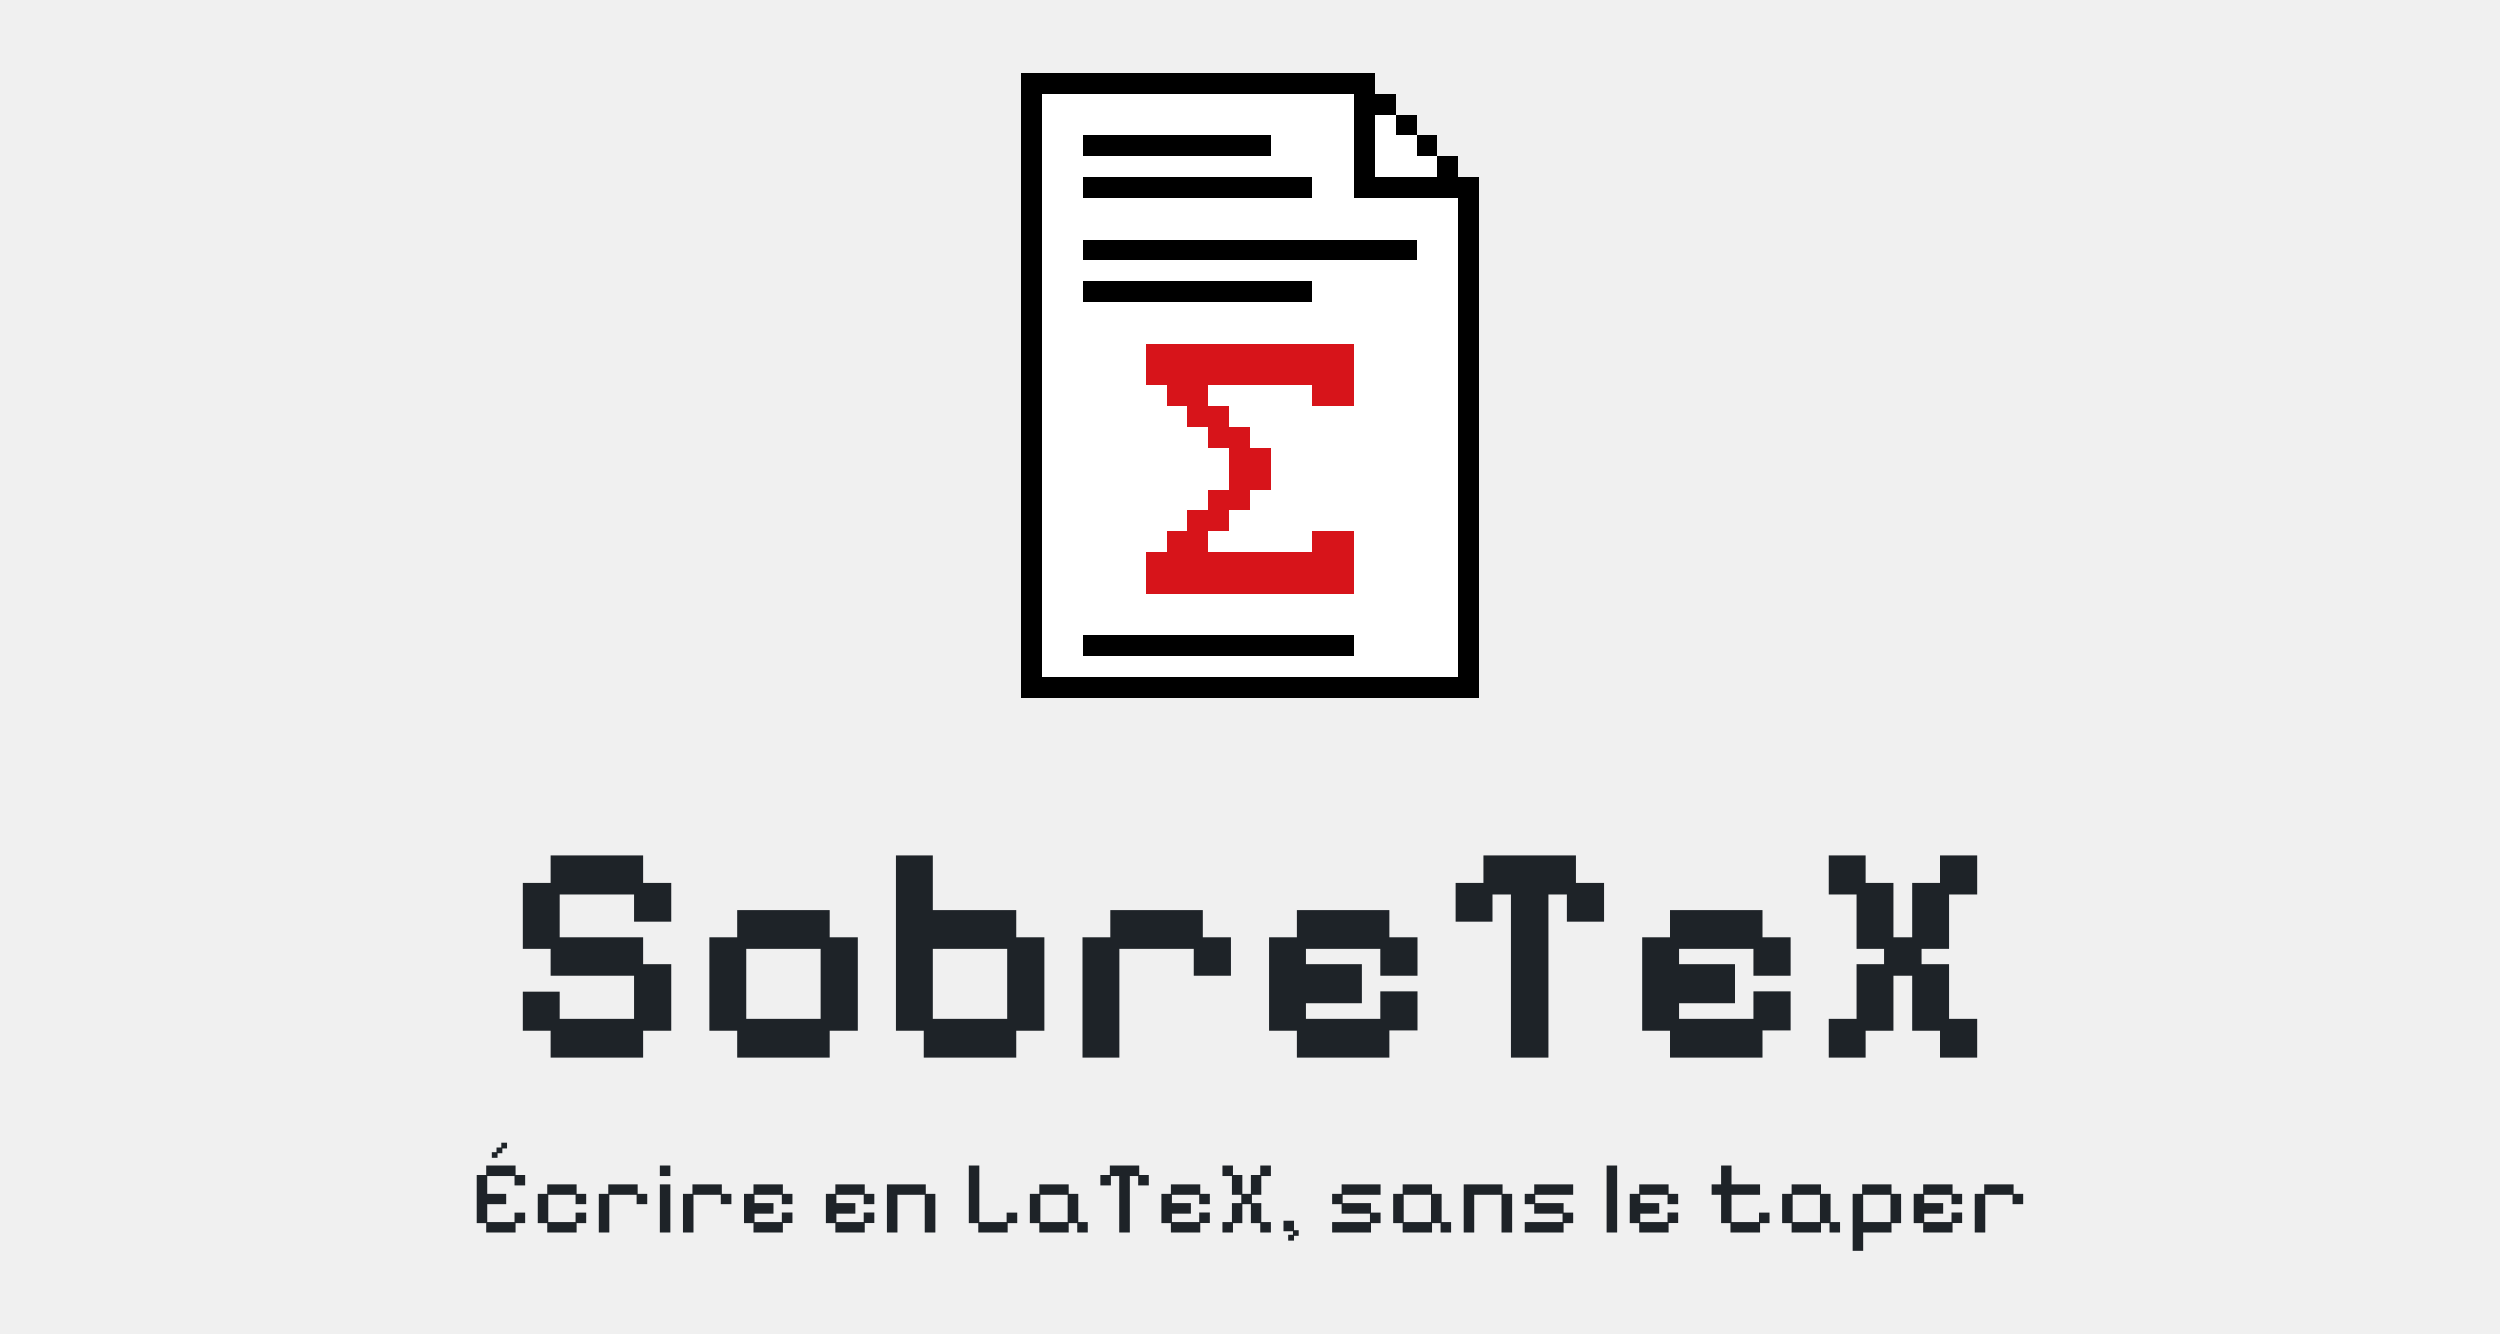
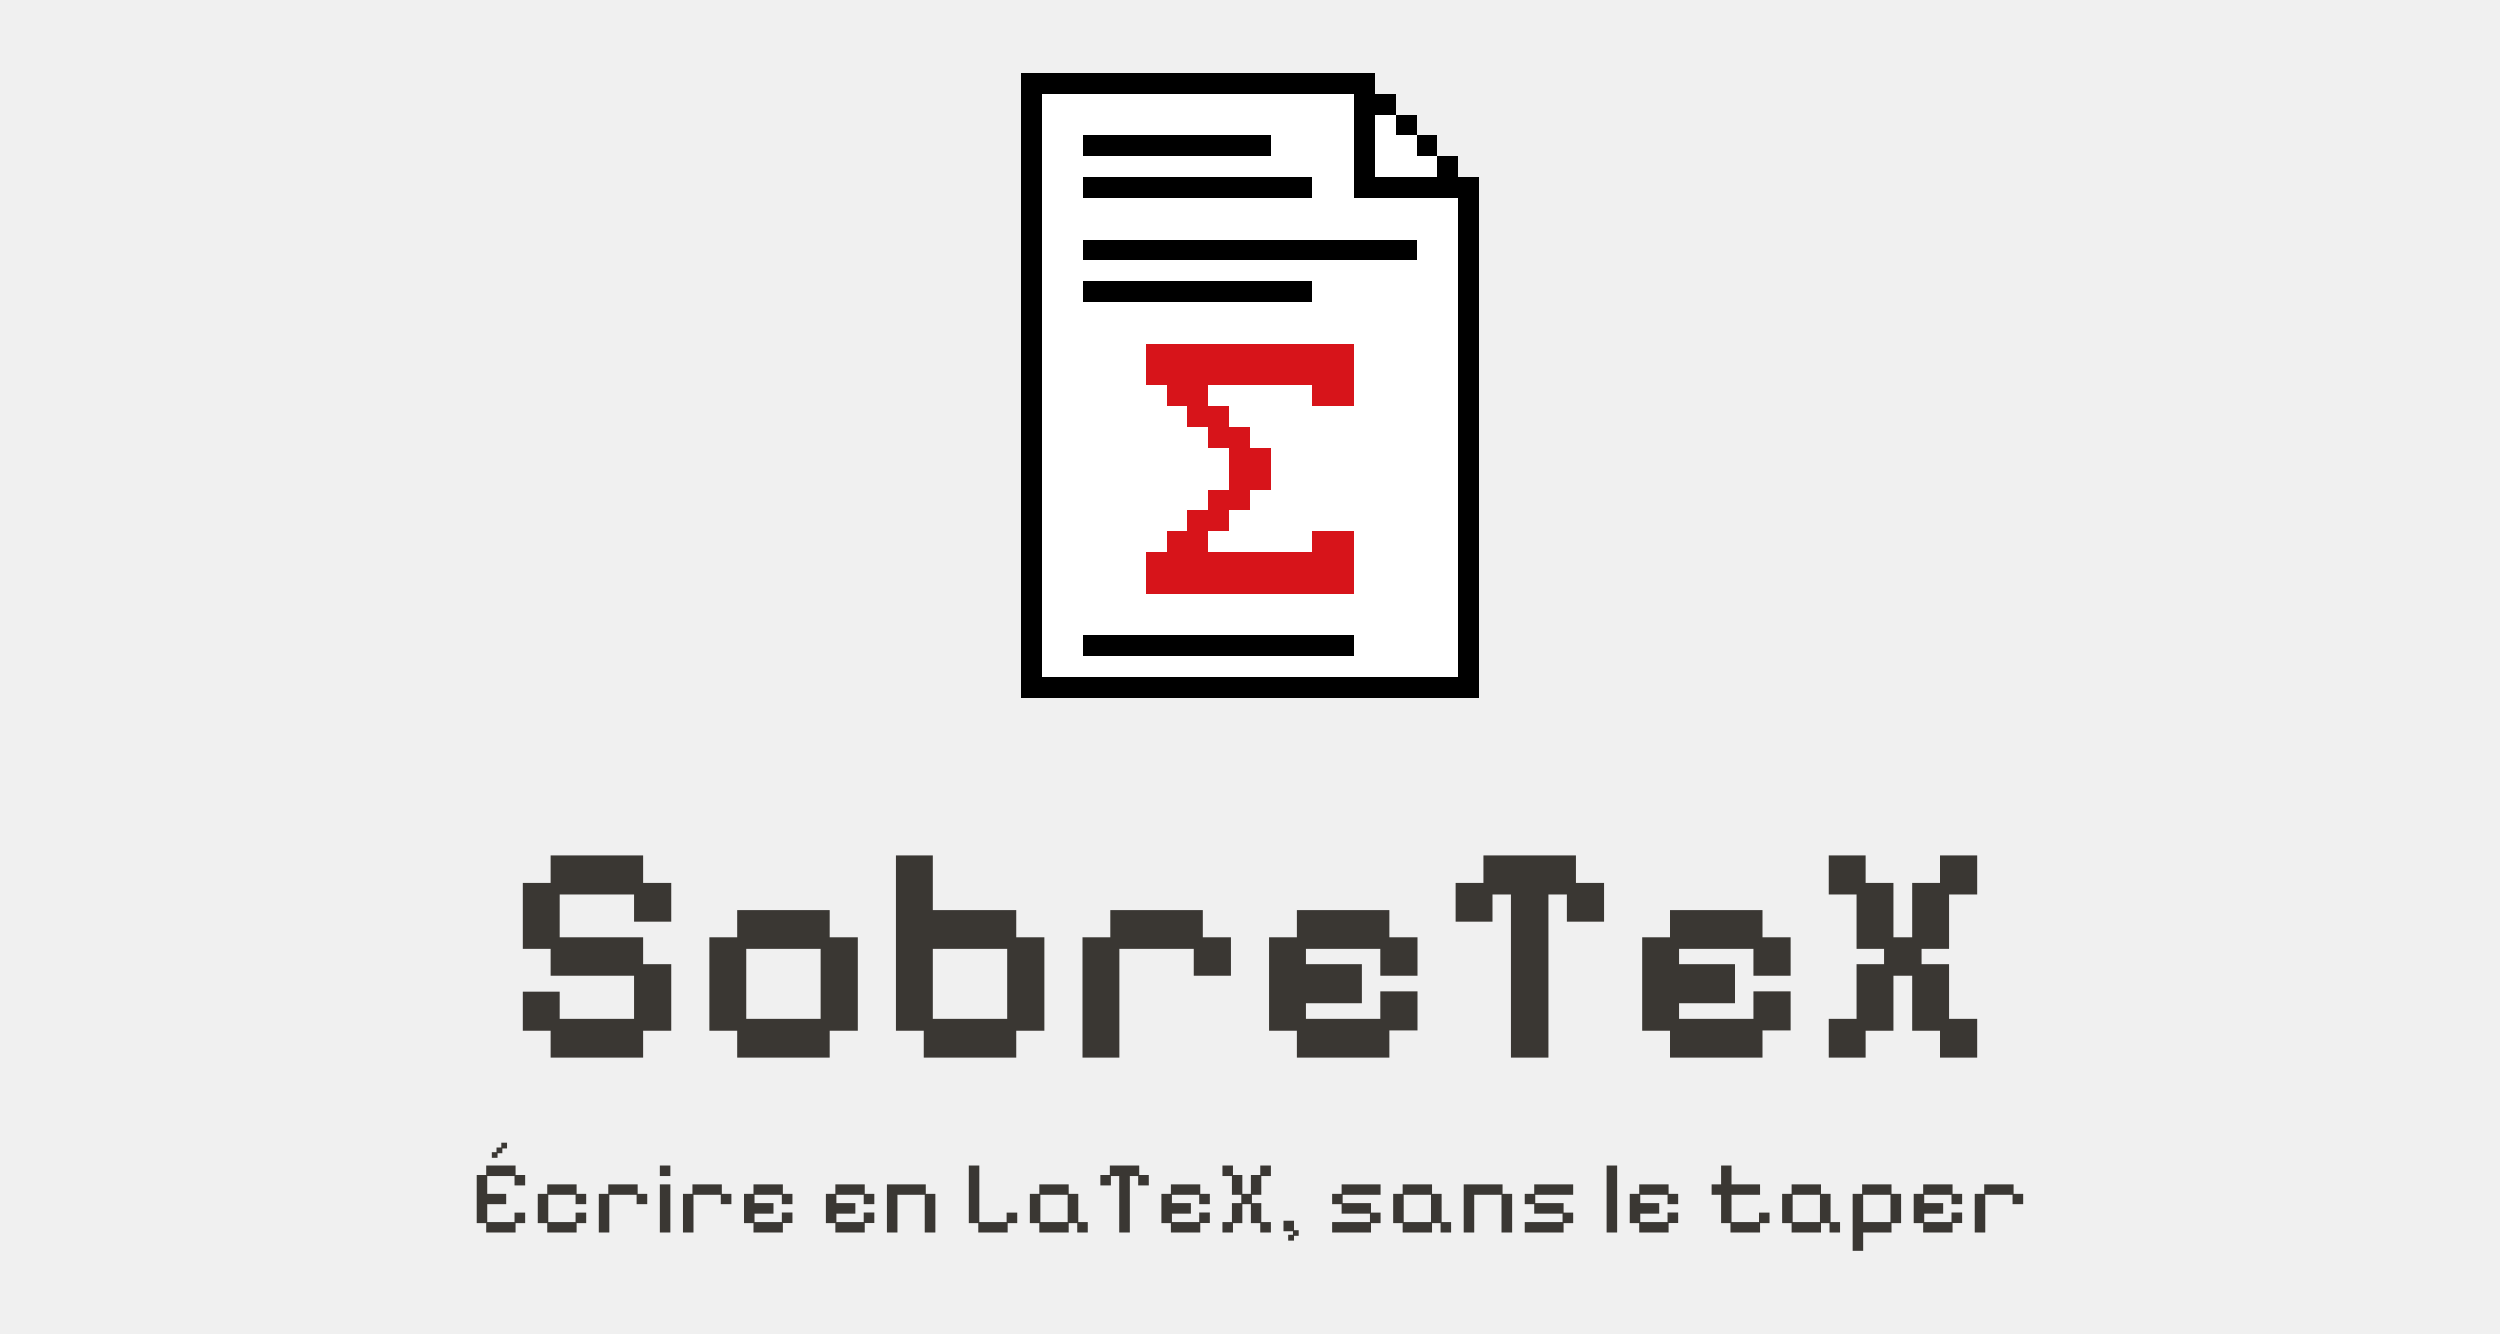
<svg xmlns="http://www.w3.org/2000/svg" viewBox="0 0 960 512" width="960" height="512">
  <g transform="translate(352 20) scale(8)" shape-rendering="crispEdges">
    <path fill="#000000" d="M5 1h17v1h-17zM5 2h1v1h-1zM21 2h2v1h-2zM5 3h1v1h-1zM21 3h1v1h-1zM23 3h1v1h-1zM5 4h1v1h-1zM8 4h9v1h-9zM21 4h1v1h-1zM24 4h1v1h-1zM5 5h1v1h-1zM21 5h1v1h-1zM25 5h1v1h-1zM5 6h1v1h-1zM8 6h11v1h-11zM21 6h6v1h-6zM5 7h1v1h-1zM26 7h1v1h-1zM5 8h1v1h-1zM26 8h1v1h-1zM5 9h1v1h-1zM8 9h16v1h-16zM26 9h1v1h-1zM5 10h1v1h-1zM26 10h1v1h-1zM5 11h1v1h-1zM8 11h11v1h-11zM26 11h1v1h-1zM5 12h1v1h-1zM26 12h1v1h-1zM5 13h1v1h-1zM26 13h1v1h-1zM5 14h1v1h-1zM26 14h1v1h-1zM5 15h1v1h-1zM26 15h1v1h-1zM5 16h1v1h-1zM26 16h1v1h-1zM5 17h1v1h-1zM26 17h1v1h-1zM5 18h1v1h-1zM26 18h1v1h-1zM5 19h1v1h-1zM26 19h1v1h-1zM5 20h1v1h-1zM26 20h1v1h-1zM5 21h1v1h-1zM26 21h1v1h-1zM5 22h1v1h-1zM26 22h1v1h-1zM5 23h1v1h-1zM26 23h1v1h-1zM5 24h1v1h-1zM26 24h1v1h-1zM5 25h1v1h-1zM26 25h1v1h-1zM5 26h1v1h-1zM26 26h1v1h-1zM5 27h1v1h-1zM26 27h1v1h-1zM5 28h1v1h-1zM8 28h13v1h-13zM26 28h1v1h-1zM5 29h1v1h-1zM26 29h1v1h-1zM5 30h22v1h-22z" />
    <path fill="#ffffff" d="M6 2h15v1h-15zM6 3h15v1h-15zM22 3h1v1h-1zM6 4h2v1h-2zM17 4h4v1h-4zM22 4h2v1h-2zM6 5h15v1h-15zM22 5h3v1h-3zM6 6h2v1h-2zM19 6h2v1h-2zM6 7h20v1h-20zM6 8h20v1h-20zM6 9h2v1h-2zM24 9h2v1h-2zM6 10h20v1h-20zM6 11h2v1h-2zM19 11h7v1h-7zM6 12h20v1h-20zM6 13h20v1h-20zM6 14h5v1h-5zM21 14h5v1h-5zM6 15h5v1h-5zM21 15h5v1h-5zM6 16h6v1h-6zM14 16h5v1h-5zM21 16h5v1h-5zM6 17h7v1h-7zM15 17h11v1h-11zM6 18h8v1h-8zM16 18h10v1h-10zM6 19h9v1h-9zM17 19h9v1h-9zM6 20h9v1h-9zM17 20h9v1h-9zM6 21h8v1h-8zM16 21h10v1h-10zM6 22h7v1h-7zM15 22h11v1h-11zM6 23h6v1h-6zM14 23h5v1h-5zM21 23h5v1h-5zM6 24h5v1h-5zM21 24h5v1h-5zM6 25h5v1h-5zM21 25h5v1h-5zM6 26h20v1h-20zM6 27h20v1h-20zM6 28h2v1h-2zM21 28h5v1h-5zM6 29h20v1h-20z" />
    <path fill="#D7141A" d="M11 14h10v1h-10zM11 15h10v1h-10zM12 16h2v1h-2zM19 16h2v1h-2zM13 17h2v1h-2zM14 18h2v1h-2zM15 19h2v1h-2zM15 20h2v1h-2zM14 21h2v1h-2zM13 22h2v1h-2zM12 23h2v1h-2zM19 23h2v1h-2zM11 24h10v1h-10zM11 25h10v1h-10z" />
  </g>
-   <path fill="#1E2328" d="M211.44 406.12V395.8H200.76V380.8H214.92V391.24H243.48V374.68H211.44V364.36H200.76V339.04H211.44V328.48H246.96V339.04H257.76V353.92H243.48V343.48H214.92V359.92H246.96V370.24H257.76V395.8H246.96V406.12ZM283.08 406.12V395.8H272.4V359.92H283.08V349.48H318.6V359.92H329.4V395.8H318.6V406.12ZM286.56 391.24H315.12V364.36H286.56ZM354.72 406.12V395.8H344.04V328.48H358.2V349.48H390.24V359.92H401.04V395.8H390.24V406.12ZM358.2 391.24H386.76V364.36H358.2ZM415.68 406.12V359.92H426.36V349.48H461.88V359.92H472.68V374.68H458.4V364.36H429.84V406.12ZM498.0 406.12V395.8H487.32V359.92H498.0V349.48H533.52V359.92H544.32V374.68H530.04V364.36H501.48V370.24H522.96V385.24H501.48V391.24H530.04V380.68H544.32V395.68H533.52V406.12ZM580.2 406.12V343.48H573.12V353.92H558.96V339.04H569.64V328.48H605.16V339.04H615.96V353.92H601.68V343.48H594.6V406.12ZM641.28 406.12V395.8H630.6V359.92H641.28V349.48H676.8V359.92H687.6V374.68H673.32V364.36H644.76V370.24H666.24V385.24H644.76V391.24H673.32V380.68H687.6V395.68H676.8V406.12ZM702.24 406.12V391.24H712.92V370.24H723.48V364.36H712.92V343.48H702.24V328.48H716.4V339.04H727.08V359.92H734.28V339.04H744.96V328.48H759.24V343.48H748.44V364.36H737.88V370.24H748.44V391.24H759.24V406.12H744.96V395.8H734.28V374.68H727.08V395.8H716.4V406.12Z" />
-   <path fill="#1E2328" d="M186.7 473.28V469.68H183.06V451.2H186.7V447.56H197.98V451.2H201.66V455.2H197.58V451.6H187.1V458.44H194.38V462.4H187.1V469.28H197.58V465.64H201.66V469.68H197.98V473.28ZM188.86 444.6V442.44H190.66V440.64H192.5V438.8H194.7V441.0H192.9V442.84H191.06V444.6ZM210.14 473.28V469.68H206.5V458.44H210.14V454.8H221.42V458.44H225.1V462.4H221.02V458.8H210.54V469.28H221.02V465.64H225.1V469.68H221.42V473.28ZM229.94 473.28V458.44H233.58V454.8H244.86V458.44H248.54V462.4H244.46V458.8H233.98V473.28ZM253.38 473.28V454.8H257.42V473.28ZM253.38 451.6V447.56H257.42V451.6ZM262.26 473.28V458.44H265.9V454.8H277.18V458.44H280.86V462.4H276.78V458.8H266.3V473.28ZM289.34 473.28V469.68H285.7V458.44H289.34V454.8H300.62V458.44H304.3V462.4H300.22V458.8H289.74V462.0H297.02V466.04H289.74V469.28H300.22V465.6H304.3V469.64H300.62V473.28ZM320.78 473.28V469.68H317.14V458.44H320.78V454.8H332.06V458.44H335.74V462.4H331.66V458.8H321.18V462.0H328.46V466.04H321.18V469.28H331.66V465.6H335.74V469.64H332.06V473.28ZM340.58 473.28V454.8H355.5V458.44H359.18V473.28H355.1V458.8H344.62V473.28ZM375.66 473.28V469.68H372.02V447.56H376.06V469.28H386.54V465.64H390.62V469.68H386.94V473.28ZM399.1 473.28V469.68H395.46V458.44H399.1V454.8H410.38V458.44H414.06V469.28H417.7V473.28H413.66V469.68H410.38V473.28ZM399.5 469.28H409.98V458.8H399.5ZM429.78 473.28V451.6H426.58V455.2H422.54V451.2H426.18V447.56H437.46V451.2H441.14V455.2H437.06V451.6H433.86V473.28ZM449.62 473.28V469.68H445.98V458.44H449.62V454.8H460.9V458.44H464.58V462.4H460.5V458.8H450.02V462.0H457.3V466.04H450.02V469.28H460.5V465.6H464.58V469.64H460.9V473.28ZM469.42 473.28V469.28H473.06V462.0H476.66V458.8H473.06V451.6H469.42V447.56H473.46V451.2H477.06V458.44H480.34V451.2H483.94V447.56H488.02V451.6H484.34V458.8H480.74V462.0H484.34V469.28H488.02V473.28H483.94V469.68H480.34V462.4H477.06V469.68H473.46V473.28ZM494.66 476.4V474.16H496.5V472.8H492.86V468.76H496.9V472.4H498.7V474.56H496.9V476.4ZM511.54 473.28V469.28H526.06V466.04H515.18V462.4H511.54V458.44H515.18V454.8H530.14V458.8H515.58V462.0H526.46V465.64H530.14V469.68H526.46V473.28ZM538.62 473.28V469.68H534.98V458.44H538.62V454.8H549.9V458.44H553.58V469.28H557.22V473.28H553.18V469.68H549.9V473.28ZM539.02 469.28H549.5V458.8H539.02ZM562.06 473.28V454.8H576.98V458.44H580.66V473.28H576.58V458.8H566.1V473.28ZM585.5 473.28V469.28H600.02V466.04H589.14V462.4H585.5V458.44H589.14V454.8H604.1V458.8H589.54V462.0H600.42V465.64H604.1V469.68H600.42V473.28ZM616.94 473.28V447.56H620.98V473.28ZM629.46 473.28V469.68H625.82V458.44H629.46V454.8H640.74V458.44H644.42V462.4H640.34V458.8H629.86V462.0H637.14V466.04H629.86V469.28H640.34V465.6H644.42V469.64H640.74V473.28ZM664.5 473.28V469.68H660.9V458.8H657.26V454.8H660.9V447.56H664.9V454.8H675.86V458.8H664.9V469.28H675.46V465.64H679.5V469.68H675.86V473.28ZM687.98 473.28V469.68H684.34V458.44H687.98V454.8H699.26V458.44H702.94V469.28H706.58V473.28H702.54V469.68H699.26V473.28ZM688.38 469.28H698.86V458.8H688.38ZM711.42 480.32V458.44H715.06V454.8H726.34V458.44H730.02V469.68H726.34V473.28H715.46V480.32ZM715.46 469.28H725.94V458.8H715.46ZM738.5 473.28V469.68H734.86V458.44H738.5V454.8H749.78V458.44H753.46V462.4H749.38V458.8H738.9V462.0H746.18V466.04H738.9V469.28H749.38V465.6H753.46V469.64H749.78V473.28ZM758.3 473.28V458.44H761.94V454.8H773.22V458.44H776.9V462.4H772.82V458.8H762.34V473.28Z" />
+   <path fill="#3A3733" d="M211.44 406.12V395.8H200.76V380.8H214.92V391.24H243.48V374.68H211.44V364.36H200.76V339.04H211.44V328.48H246.96V339.04H257.76V353.92H243.48V343.48H214.92V359.92H246.96V370.24H257.76V395.8H246.96V406.12ZM283.08 406.12V395.8H272.4V359.92H283.08V349.48H318.6V359.92H329.4V395.8H318.6V406.12ZM286.56 391.24H315.12V364.36H286.56ZM354.72 406.12V395.8H344.04V328.48H358.2V349.48H390.24V359.92H401.04V395.8H390.24V406.12ZM358.2 391.24H386.76V364.36H358.2ZM415.68 406.12V359.92H426.36V349.48H461.88V359.92H472.68V374.68H458.4V364.36H429.84V406.12ZM498.0 406.12V395.8H487.32V359.92H498.0V349.48H533.52V359.92H544.32V374.68H530.04V364.36H501.48V370.24H522.96V385.24H501.48V391.24H530.04V380.68H544.32V395.68H533.52V406.12ZM580.2 406.12V343.48H573.12V353.92H558.96V339.04H569.64V328.48H605.16V339.04H615.96V353.92H601.68V343.48H594.6V406.12ZM641.28 406.12V395.8H630.6V359.92H641.28V349.48H676.8V359.92H687.6V374.68H673.32V364.36H644.76V370.24H666.24V385.24H644.76V391.24H673.32V380.68H687.6V395.68H676.8V406.12ZM702.24 406.12V391.24H712.92V370.24H723.48V364.36H712.92V343.48H702.24V328.48H716.4V339.04H727.08V359.92H734.28V339.04H744.96V328.48H759.24V343.48H748.44V364.36H737.88V370.24H748.44V391.24H759.24V406.12H744.96V395.8H734.28V374.68H727.08V395.8H716.4V406.12Z" />
+   <path fill="#3A3733" d="M186.7 473.28V469.68H183.06V451.2H186.7V447.56H197.98V451.2H201.66V455.2H197.58V451.6H187.1V458.44H194.38V462.4H187.1V469.28H197.58V465.64H201.66V469.68H197.98V473.28ZM188.86 444.6V442.44H190.66V440.64H192.5V438.8H194.7V441.0H192.9V442.84H191.06V444.6ZM210.14 473.28V469.68H206.5V458.44H210.14V454.8H221.42V458.44H225.1V462.4H221.02V458.8H210.54V469.28H221.02V465.64H225.1V469.68H221.42V473.28ZM229.94 473.28V458.44H233.58V454.8H244.86V458.44H248.54V462.4H244.46V458.8H233.98V473.28ZM253.38 473.28V454.8H257.42V473.28ZM253.38 451.6V447.56H257.42V451.6ZM262.26 473.28V458.44H265.9V454.8H277.18V458.44H280.86V462.4H276.78V458.8H266.3V473.28ZM289.34 473.28V469.68H285.7V458.44H289.34V454.8H300.62V458.44H304.3V462.4H300.22V458.8H289.74V462.0H297.02V466.04H289.74V469.28H300.22V465.6H304.3V469.64H300.62V473.28ZM320.78 473.28V469.68H317.14V458.44H320.78V454.8H332.06V458.44H335.74V462.4H331.66V458.8H321.18V462.0H328.46V466.04H321.18V469.28H331.66V465.6H335.74V469.64H332.06V473.28ZM340.58 473.28V454.8H355.5V458.44H359.18V473.28H355.1V458.8H344.62V473.28ZM375.66 473.28V469.68H372.02V447.56H376.06V469.28H386.54V465.64H390.62V469.68H386.94V473.28ZM399.1 473.28V469.68H395.46V458.44H399.1V454.8H410.38V458.44H414.06V469.28H417.7V473.28H413.66V469.68H410.38V473.28ZM399.5 469.28H409.98V458.8H399.5ZM429.78 473.28V451.6H426.58V455.2H422.54V451.2H426.18V447.56H437.46V451.2H441.14V455.2H437.06V451.6H433.86V473.28ZM449.62 473.28V469.68H445.98V458.44H449.62V454.8H460.9V458.44H464.58V462.4H460.5V458.8H450.02V462.0H457.3V466.04H450.02V469.28H460.5V465.6H464.58V469.64H460.9V473.28ZM469.42 473.28V469.28H473.06V462.0H476.66V458.8H473.06V451.6H469.42V447.56H473.46V451.2H477.06V458.44H480.34V451.2H483.94V447.56H488.02V451.6H484.34V458.8H480.74V462.0H484.34V469.28H488.02V473.28H483.94V469.68H480.34V462.4H477.06V469.68H473.46V473.28ZM494.66 476.4V474.16H496.5V472.8H492.86V468.76H496.9V472.4H498.7V474.56H496.9V476.4ZM511.54 473.28V469.28H526.06V466.04H515.18V462.4H511.54V458.44H515.18V454.8H530.14V458.8H515.58V462.0H526.46V465.64H530.14V469.68H526.46V473.28ZM538.62 473.28V469.68H534.98V458.44H538.62V454.8H549.9V458.44H553.58V469.28H557.22V473.28H553.18V469.68H549.9V473.28ZM539.02 469.28H549.5V458.8H539.02ZM562.06 473.28V454.8H576.98V458.44H580.66V473.28H576.58V458.8H566.1V473.28ZM585.5 473.28V469.28H600.02V466.04H589.14V462.4H585.5V458.44H589.14V454.8H604.1V458.8H589.54V462.0H600.42V465.64H604.1V469.68H600.42V473.28ZM616.94 473.28V447.56H620.98V473.28ZM629.46 473.28V469.68H625.82V458.44H629.46V454.8H640.74V458.44H644.42V462.4H640.34V458.8H629.86V462.0H637.14V466.04H629.86V469.28H640.34V465.6H644.42V469.64H640.74V473.28ZM664.5 473.28V469.68H660.9V458.8H657.26V454.8H660.9V447.56H664.9V454.8H675.86V458.8H664.9V469.28H675.46V465.64H679.5V469.68H675.86V473.28ZM687.98 473.28V469.68H684.34V458.44H687.98V454.8H699.26V458.44H702.94V469.28H706.58V473.28H702.54V469.68H699.26V473.28ZM688.38 469.28H698.86V458.8H688.38ZM711.42 480.32V458.44H715.06V454.8H726.34V458.44H730.02V469.68H726.34V473.28H715.46V480.32ZM715.46 469.28H725.94V458.8H715.46ZM738.5 473.28V469.68H734.86V458.44H738.5V454.8H749.78V458.44H753.46V462.4H749.38V458.8H738.9V462.0H746.18V466.04H738.9V469.28H749.38V465.6H753.46V469.64H749.78V473.28ZM758.3 473.28V458.44H761.94V454.8H773.22V458.44H776.9V462.4H772.82V458.8H762.34V473.28Z" />
</svg>
